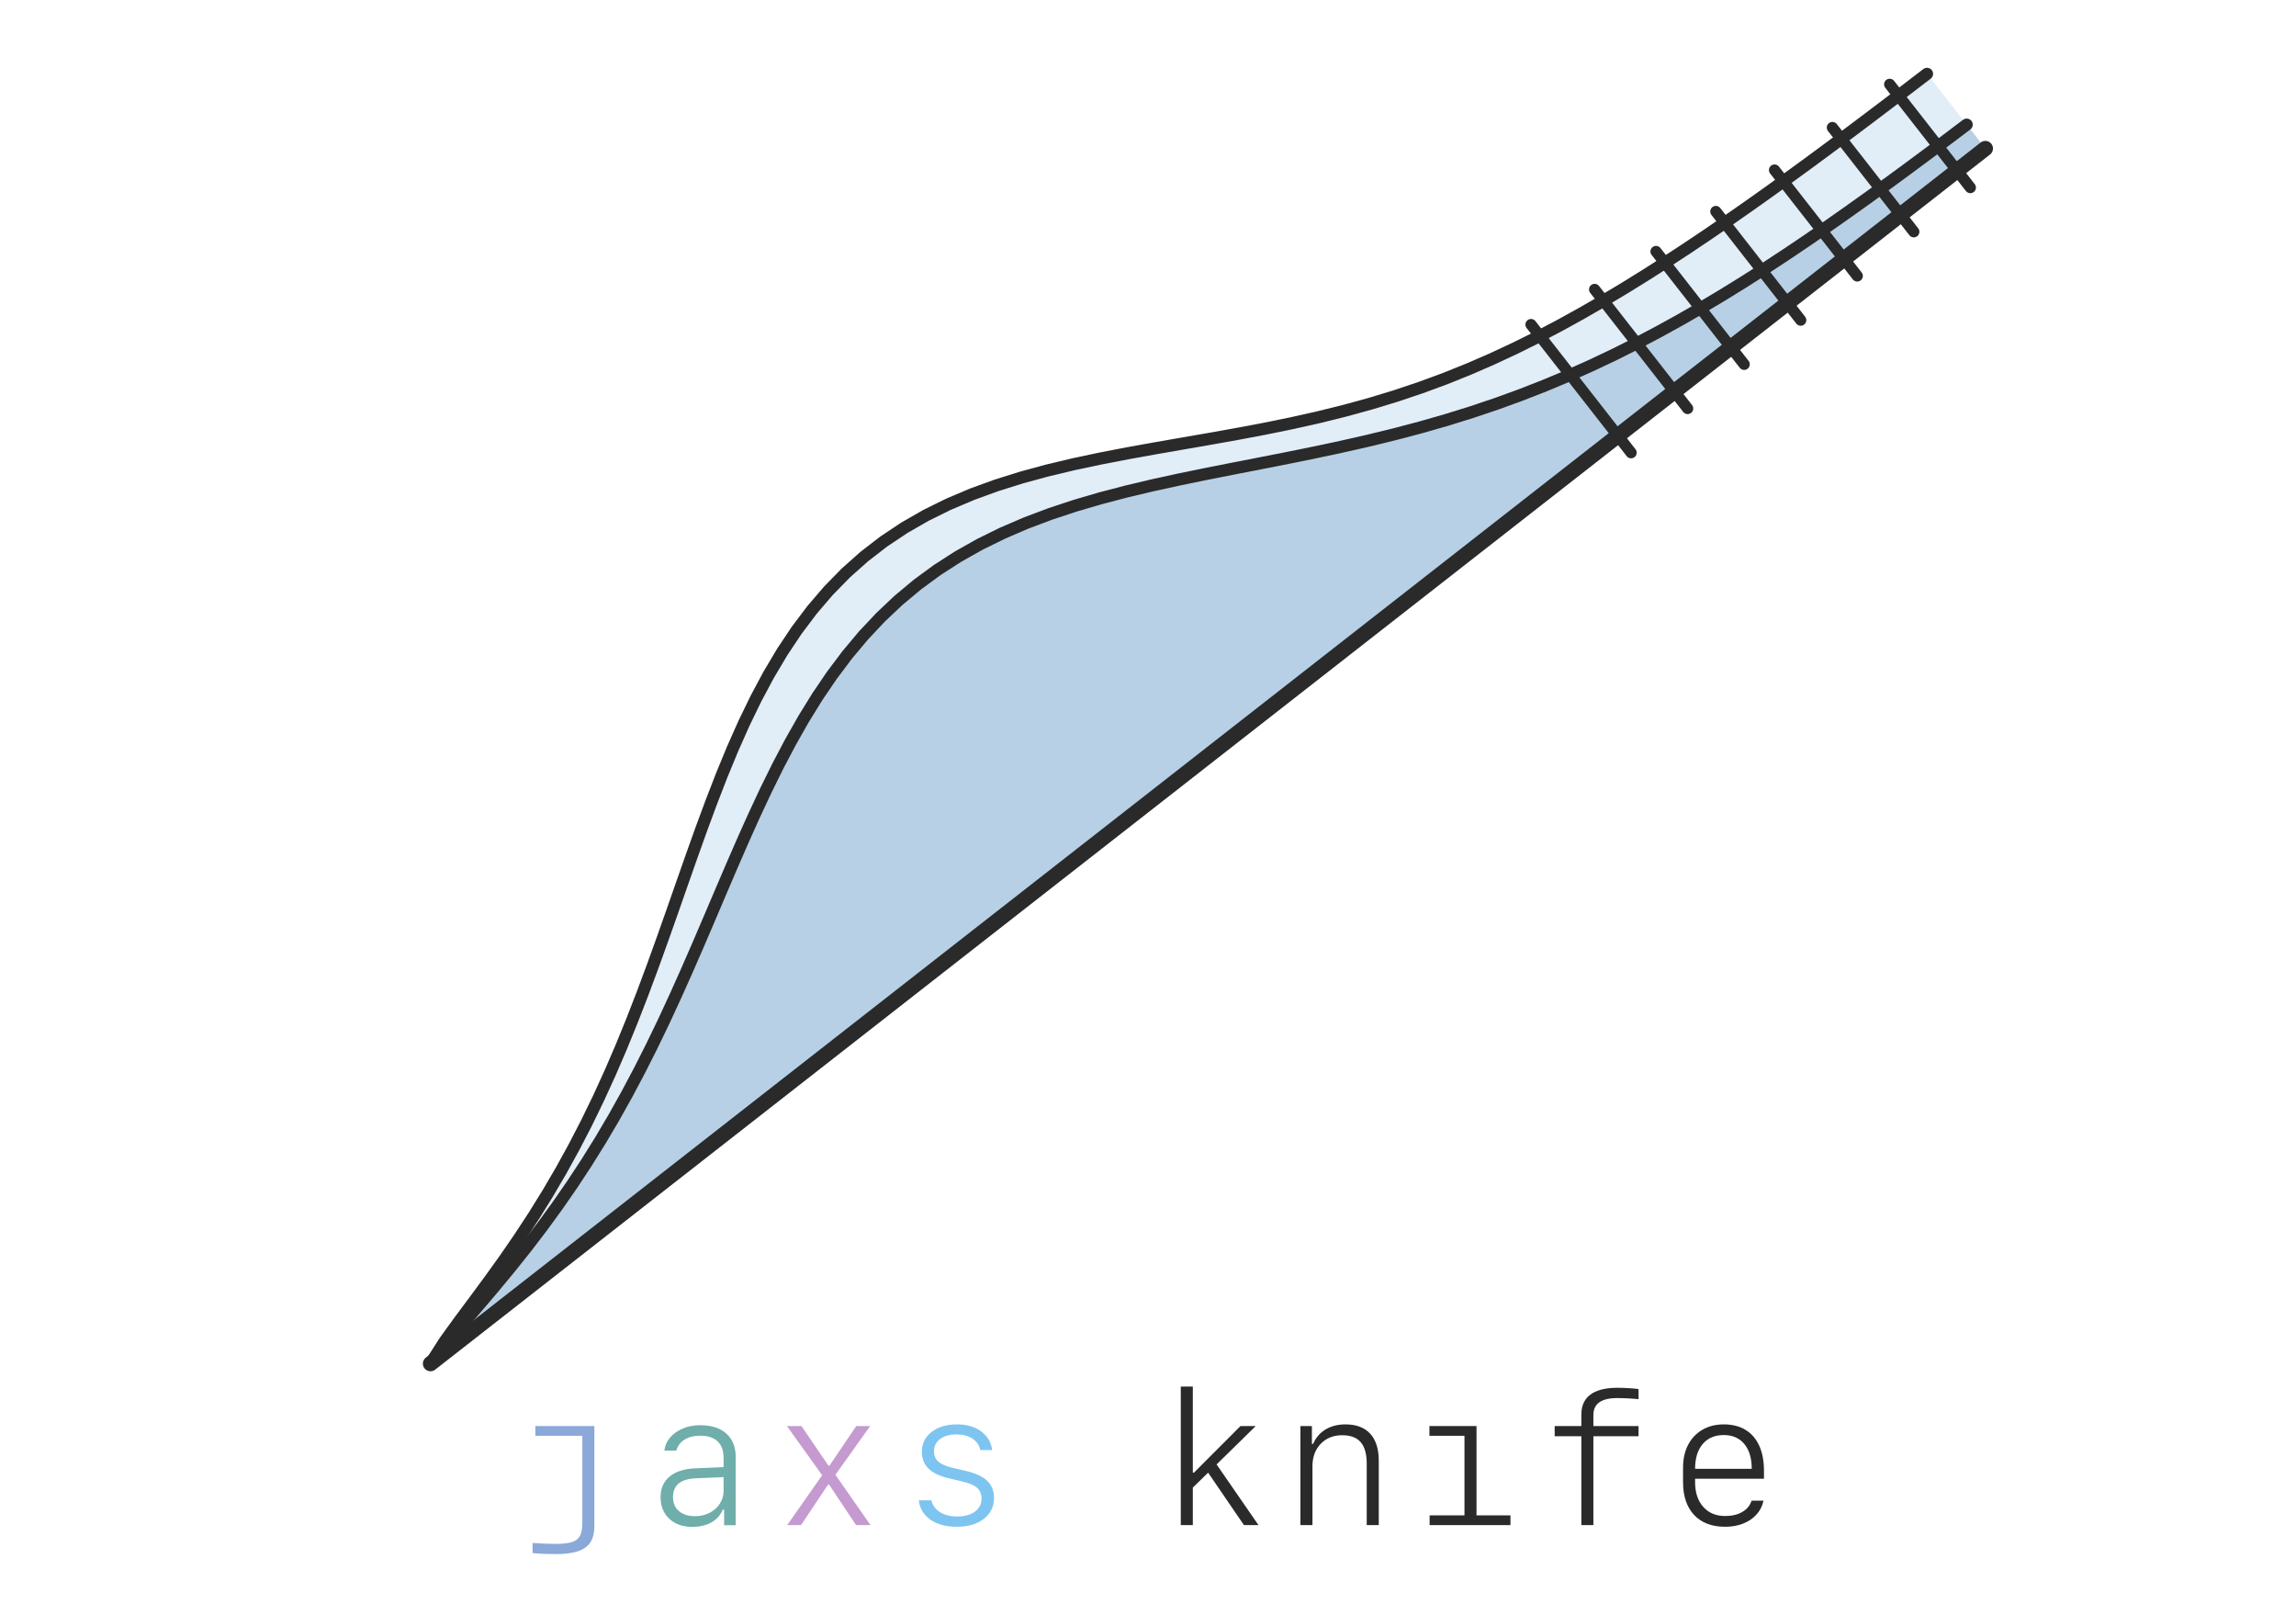
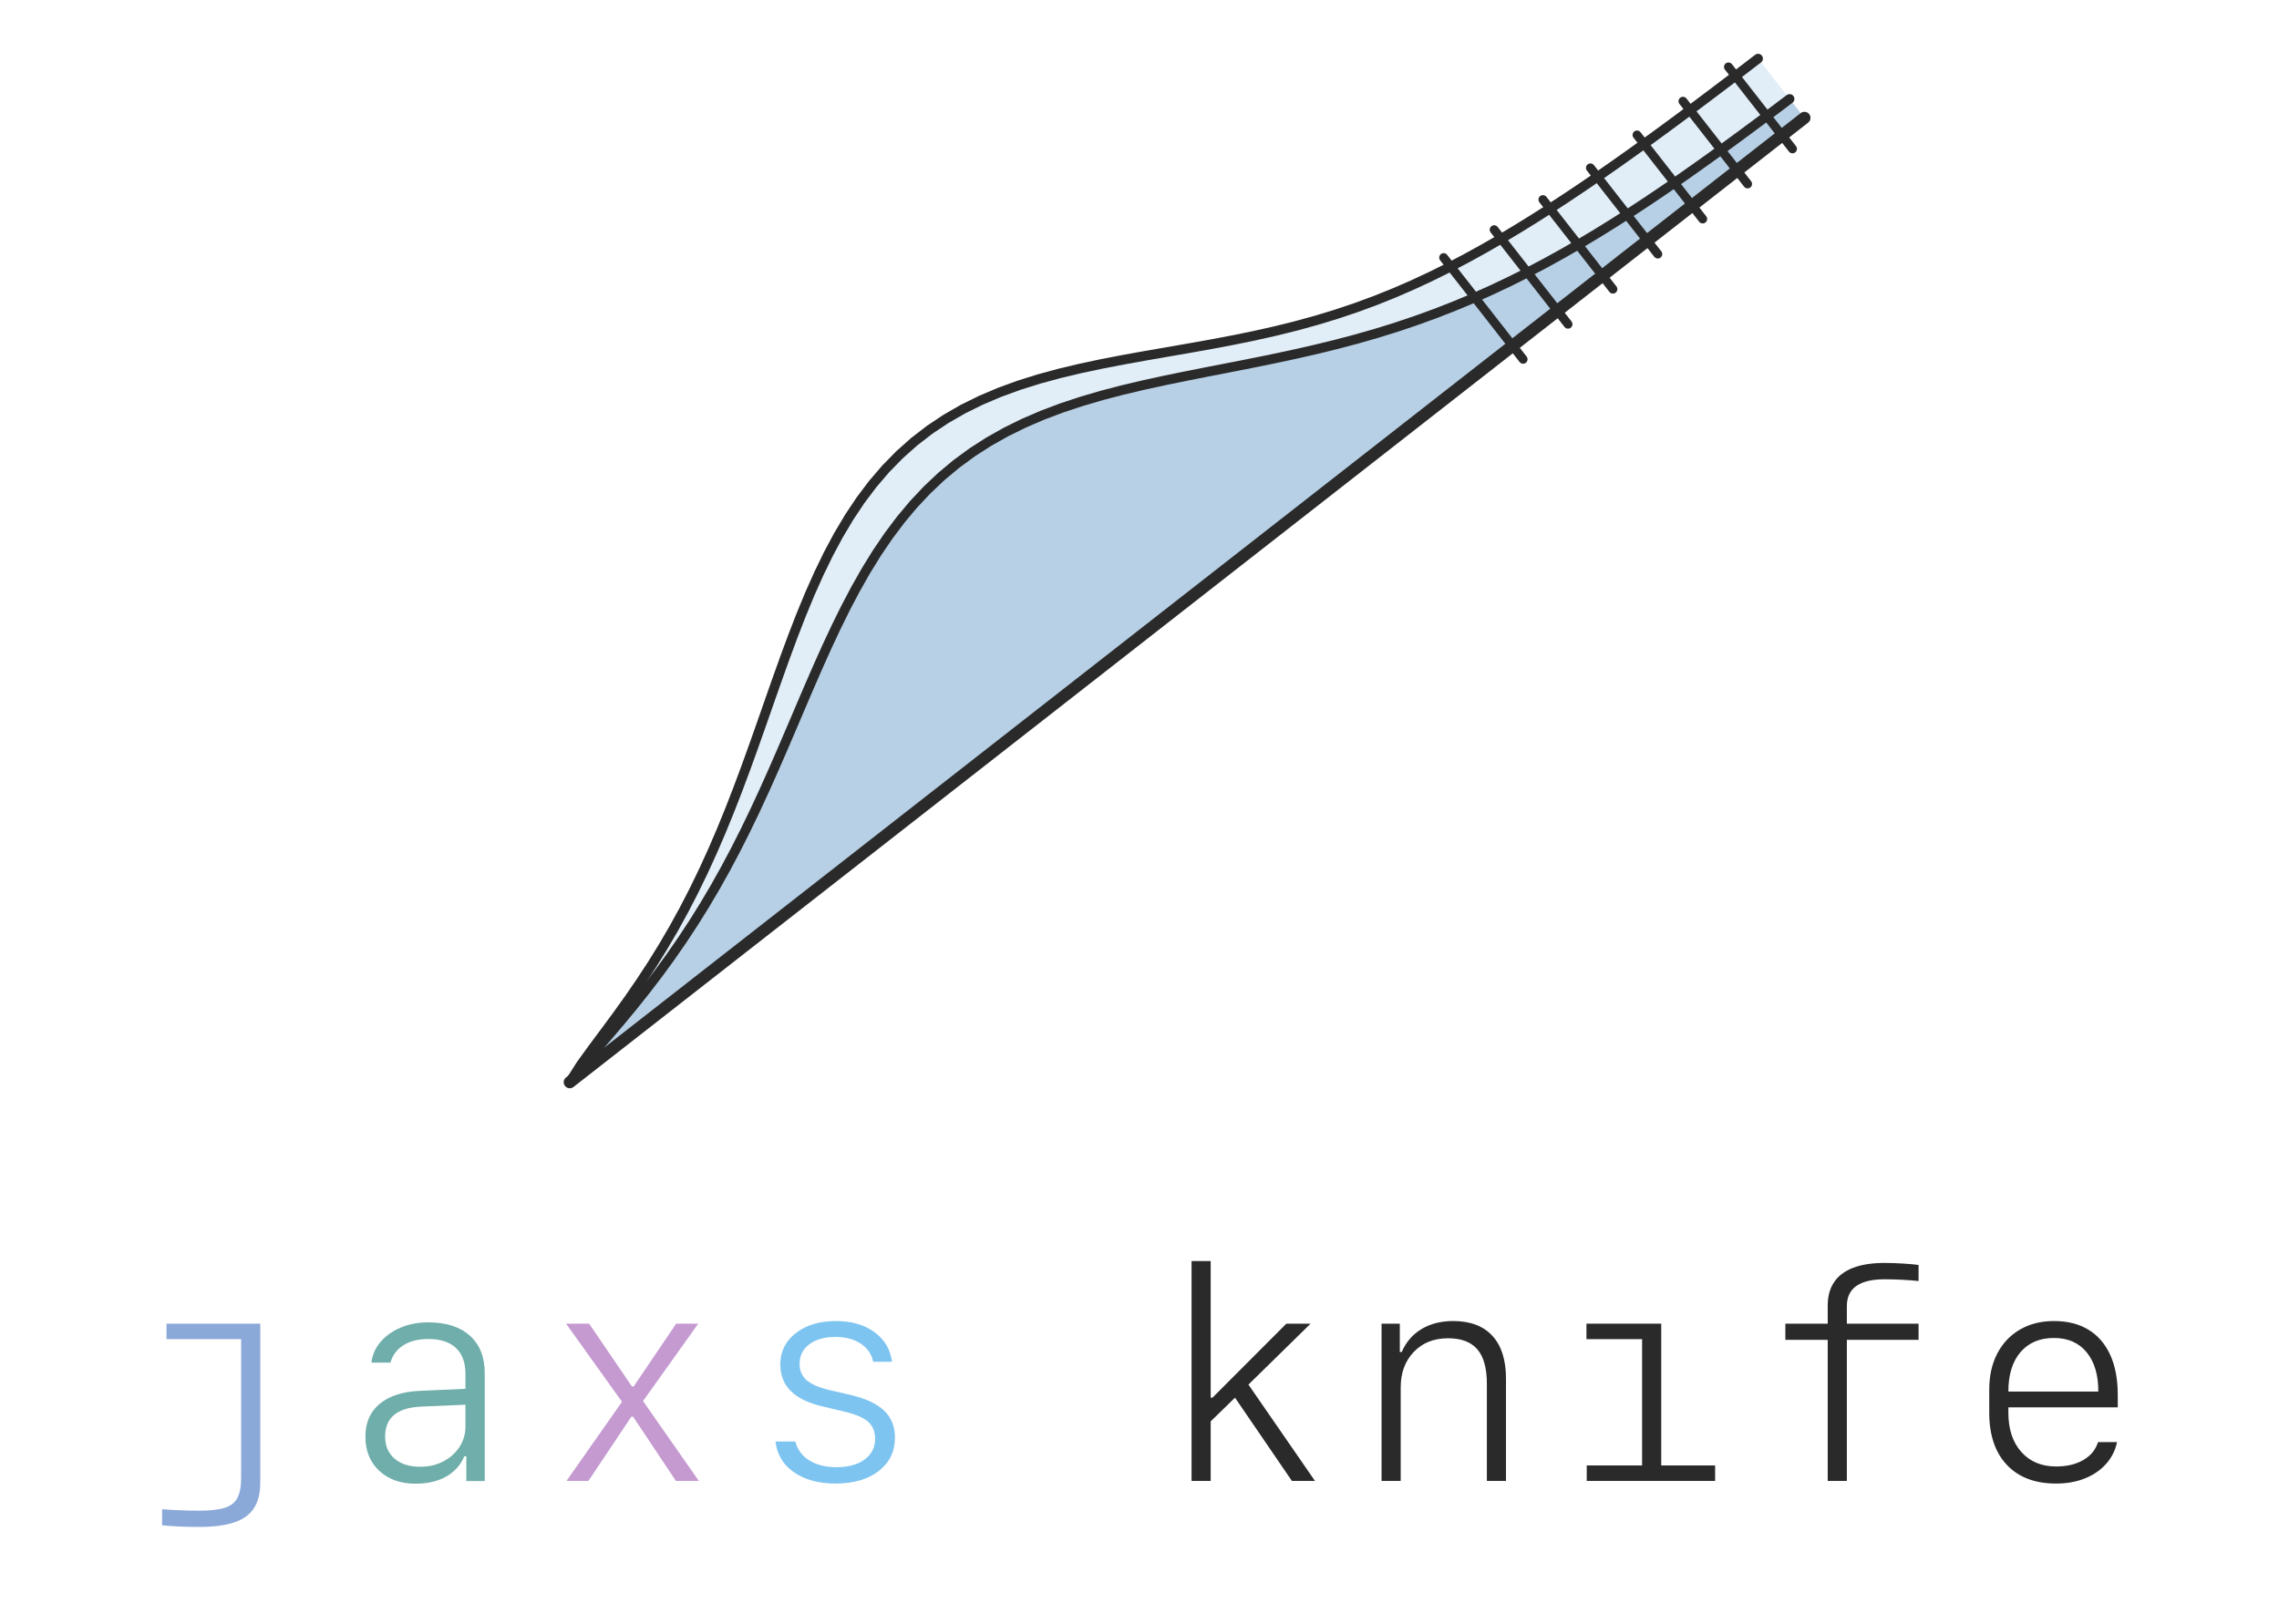
- <svg xmlns="http://www.w3.org/2000/svg" viewBox="0 0 256 180" role="img" aria-label="jaxs-knife">
-   <g transform="translate(48 152) rotate(-38)">
+ <svg xmlns="http://www.w3.org/2000/svg" viewBox="0 0 320 228" role="img" aria-label="jaxs-knife">
+   <g transform="translate(80 152) rotate(-38)">
    <path d="M 0.000 0 L 0.000 -0.001 L 2.750 -0.974 L 5.500 -1.770 L 8.250 -2.523 L 11.000 -3.290 L 13.750 -4.097 L 16.500 -4.963 L 19.250 -5.898 L 22.000 -6.910 L 24.750 -8.003 L 27.500 -9.180 L 30.250 -10.443 L 33.000 -11.789 L 35.750 -13.217 L 38.500 -14.722 L 41.250 -16.297 L 44.000 -17.934 L 46.750 -19.623 L 49.500 -21.352 L 52.250 -23.107 L 55.000 -24.874 L 57.750 -26.635 L 60.500 -28.374 L 63.250 -30.071 L 66.000 -31.710 L 68.750 -33.270 L 71.500 -34.733 L 74.250 -36.081 L 77.000 -37.298 L 79.750 -38.368 L 82.500 -39.278 L 85.250 -40.015 L 88.000 -40.571 L 90.750 -40.939 L 93.500 -41.115 L 96.250 -41.099 L 99.000 -40.891 L 101.750 -40.498 L 104.500 -39.926 L 107.250 -39.187 L 110.000 -38.293 L 112.750 -37.260 L 115.500 -36.104 L 118.250 -34.845 L 121.000 -33.502 L 123.750 -32.095 L 126.500 -30.646 L 129.250 -29.176 L 132.000 -27.704 L 134.750 -26.250 L 137.500 -24.831 L 140.250 -23.463 L 143.000 -22.159 L 145.750 -20.930 L 148.500 -19.783 L 151.250 -18.724 L 154.000 -17.754 L 156.750 -16.873 L 159.500 -16.079 L 162.250 -15.368 L 165.000 -14.734 L 167.750 -14.170 L 170.500 -13.671 L 173.250 -13.231 L 176.000 -12.842 L 178.750 -12.500 L 181.500 -12.200 L 184.250 -11.937 L 187.000 -11.707 L 189.750 -11.508 L 192.500 -11.335 L 195.250 -11.186 L 198.000 -11.059 L 200.750 -10.951 L 203.500 -10.859 L 206.250 -10.783 L 209.000 -10.719 L 211.750 -10.667 L 214.500 -10.624 L 217.250 -10.590 L 220.000 -10.562 L 220.000 0 Z" fill="#B7D4EC" fill-opacity="0.42" />
    <path d="M 0.000 0 L 0.000 -0.000 L 2.750 -0.692 L 5.500 -1.267 L 8.250 -1.819 L 11.000 -2.389 L 13.750 -2.996 L 16.500 -3.655 L 19.250 -4.373 L 22.000 -5.158 L 24.750 -6.013 L 27.500 -6.942 L 30.250 -7.947 L 33.000 -9.027 L 35.750 -10.183 L 38.500 -11.410 L 41.250 -12.704 L 44.000 -14.060 L 46.750 -15.471 L 49.500 -16.926 L 52.250 -18.415 L 55.000 -19.927 L 57.750 -21.446 L 60.500 -22.960 L 63.250 -24.451 L 66.000 -25.905 L 68.750 -27.303 L 71.500 -28.630 L 74.250 -29.869 L 77.000 -31.005 L 79.750 -32.022 L 82.500 -32.907 L 85.250 -33.648 L 88.000 -34.235 L 90.750 -34.661 L 93.500 -34.919 L 96.250 -35.006 L 99.000 -34.923 L 101.750 -34.670 L 104.500 -34.253 L 107.250 -33.678 L 110.000 -32.956 L 112.750 -32.096 L 115.500 -31.112 L 118.250 -30.019 L 121.000 -28.833 L 123.750 -27.570 L 126.500 -26.247 L 129.250 -24.882 L 132.000 -23.491 L 134.750 -22.091 L 137.500 -20.698 L 140.250 -19.325 L 143.000 -17.986 L 145.750 -16.691 L 148.500 -15.450 L 151.250 -14.270 L 154.000 -13.157 L 156.750 -12.115 L 159.500 -11.146 L 162.250 -10.250 L 165.000 -9.427 L 167.750 -8.675 L 170.500 -7.992 L 173.250 -7.375 L 176.000 -6.821 L 178.750 -6.325 L 181.500 -5.884 L 184.250 -5.494 L 187.000 -5.150 L 189.750 -4.850 L 192.500 -4.588 L 195.250 -4.361 L 198.000 -4.166 L 200.750 -3.999 L 203.500 -3.858 L 206.250 -3.738 L 209.000 -3.637 L 211.750 -3.553 L 214.500 -3.483 L 217.250 -3.425 L 220.000 -3.378 L 220.000 0 Z" fill="#8FB4D4" fill-opacity="0.50" />
    <path d="M 0.000 -0.001 L 2.750 -0.974 L 5.500 -1.770 L 8.250 -2.523 L 11.000 -3.290 L 13.750 -4.097 L 16.500 -4.963 L 19.250 -5.898 L 22.000 -6.910 L 24.750 -8.003 L 27.500 -9.180 L 30.250 -10.443 L 33.000 -11.789 L 35.750 -13.217 L 38.500 -14.722 L 41.250 -16.297 L 44.000 -17.934 L 46.750 -19.623 L 49.500 -21.352 L 52.250 -23.107 L 55.000 -24.874 L 57.750 -26.635 L 60.500 -28.374 L 63.250 -30.071 L 66.000 -31.710 L 68.750 -33.270 L 71.500 -34.733 L 74.250 -36.081 L 77.000 -37.298 L 79.750 -38.368 L 82.500 -39.278 L 85.250 -40.015 L 88.000 -40.571 L 90.750 -40.939 L 93.500 -41.115 L 96.250 -41.099 L 99.000 -40.891 L 101.750 -40.498 L 104.500 -39.926 L 107.250 -39.187 L 110.000 -38.293 L 112.750 -37.260 L 115.500 -36.104 L 118.250 -34.845 L 121.000 -33.502 L 123.750 -32.095 L 126.500 -30.646 L 129.250 -29.176 L 132.000 -27.704 L 134.750 -26.250 L 137.500 -24.831 L 140.250 -23.463 L 143.000 -22.159 L 145.750 -20.930 L 148.500 -19.783 L 151.250 -18.724 L 154.000 -17.754 L 156.750 -16.873 L 159.500 -16.079 L 162.250 -15.368 L 165.000 -14.734 L 167.750 -14.170 L 170.500 -13.671 L 173.250 -13.231 L 176.000 -12.842 L 178.750 -12.500 L 181.500 -12.200 L 184.250 -11.937 L 187.000 -11.707 L 189.750 -11.508 L 192.500 -11.335 L 195.250 -11.186 L 198.000 -11.059 L 200.750 -10.951 L 203.500 -10.859 L 206.250 -10.783 L 209.000 -10.719 L 211.750 -10.667 L 214.500 -10.624 L 217.250 -10.590 L 220.000 -10.562" fill="none" stroke="#2A2A2A" stroke-width="1.35" stroke-linecap="round" stroke-linejoin="round" />
    <path d="M 0.000 -0.000 L 2.750 -0.692 L 5.500 -1.267 L 8.250 -1.819 L 11.000 -2.389 L 13.750 -2.996 L 16.500 -3.655 L 19.250 -4.373 L 22.000 -5.158 L 24.750 -6.013 L 27.500 -6.942 L 30.250 -7.947 L 33.000 -9.027 L 35.750 -10.183 L 38.500 -11.410 L 41.250 -12.704 L 44.000 -14.060 L 46.750 -15.471 L 49.500 -16.926 L 52.250 -18.415 L 55.000 -19.927 L 57.750 -21.446 L 60.500 -22.960 L 63.250 -24.451 L 66.000 -25.905 L 68.750 -27.303 L 71.500 -28.630 L 74.250 -29.869 L 77.000 -31.005 L 79.750 -32.022 L 82.500 -32.907 L 85.250 -33.648 L 88.000 -34.235 L 90.750 -34.661 L 93.500 -34.919 L 96.250 -35.006 L 99.000 -34.923 L 101.750 -34.670 L 104.500 -34.253 L 107.250 -33.678 L 110.000 -32.956 L 112.750 -32.096 L 115.500 -31.112 L 118.250 -30.019 L 121.000 -28.833 L 123.750 -27.570 L 126.500 -26.247 L 129.250 -24.882 L 132.000 -23.491 L 134.750 -22.091 L 137.500 -20.698 L 140.250 -19.325 L 143.000 -17.986 L 145.750 -16.691 L 148.500 -15.450 L 151.250 -14.270 L 154.000 -13.157 L 156.750 -12.115 L 159.500 -11.146 L 162.250 -10.250 L 165.000 -9.427 L 167.750 -8.675 L 170.500 -7.992 L 173.250 -7.375 L 176.000 -6.821 L 178.750 -6.325 L 181.500 -5.884 L 184.250 -5.494 L 187.000 -5.150 L 189.750 -4.850 L 192.500 -4.588 L 195.250 -4.361 L 198.000 -4.166 L 200.750 -3.999 L 203.500 -3.858 L 206.250 -3.738 L 209.000 -3.637 L 211.750 -3.553 L 214.500 -3.483 L 217.250 -3.425 L 220.000 -3.378" fill="none" stroke="#2A2A2A" stroke-width="1.35" stroke-linecap="round" stroke-linejoin="round" />
    <line x1="0.000" y1="0" x2="220.000" y2="0" stroke="#2A2A2A" stroke-width="1.7" stroke-linecap="round" />
    <line x1="168.000" y1="2.4" x2="168.000" y2="-15.722" stroke="#2A2A2A" stroke-width="1.25" stroke-linecap="round" />
    <line x1="176.000" y1="2.4" x2="176.000" y2="-14.442" stroke="#2A2A2A" stroke-width="1.25" stroke-linecap="round" />
    <line x1="184.000" y1="2.4" x2="184.000" y2="-13.559" stroke="#2A2A2A" stroke-width="1.25" stroke-linecap="round" />
    <line x1="192.000" y1="2.4" x2="192.000" y2="-12.965" stroke="#2A2A2A" stroke-width="1.25" stroke-linecap="round" />
    <line x1="200.000" y1="2.4" x2="200.000" y2="-12.578" stroke="#2A2A2A" stroke-width="1.25" stroke-linecap="round" />
    <line x1="208.000" y1="2.4" x2="208.000" y2="-12.341" stroke="#2A2A2A" stroke-width="1.25" stroke-linecap="round" />
    <line x1="216.000" y1="2.4" x2="216.000" y2="-12.204" stroke="#2A2A2A" stroke-width="1.25" stroke-linecap="round" />
  </g>
-   <path d="M66.272 158.957V170.123Q66.272 171.22 65.831 171.907Q65.39 172.594 64.447 172.912Q63.503 173.23 61.996 173.23Q61.299 173.23 60.673 173.204Q60.048 173.179 59.381 173.117V171.989Q59.863 172.03 60.607 172.061Q61.35 172.092 61.965 172.092Q63.124 172.092 63.765 171.892Q64.406 171.692 64.667 171.195Q64.929 170.697 64.929 169.815V160.043H59.689V158.957Z" fill="#8AA8D8" />
-   <path d="M77.181 170.195Q75.591 170.195 74.622 169.287Q73.653 168.38 73.653 166.883Q73.653 165.427 74.653 164.591Q75.653 163.755 77.478 163.673L80.677 163.53V162.484Q80.677 161.294 80.011 160.664Q79.344 160.033 78.073 160.033Q77.027 160.033 76.335 160.464Q75.643 160.895 75.407 161.694H74.074Q74.176 160.864 74.725 160.228Q75.274 159.592 76.14 159.228Q77.007 158.864 78.073 158.864Q79.949 158.864 80.99 159.802Q82.031 160.741 82.031 162.422V170.01H80.739V168.267H80.595Q80.206 169.2 79.319 169.698Q78.432 170.195 77.181 170.195ZM77.509 169.005Q78.401 169.005 79.119 168.631Q79.837 168.257 80.257 167.616Q80.677 166.975 80.677 166.186V164.647L77.57 164.781Q75.038 164.894 75.038 166.883Q75.038 167.867 75.699 168.436Q76.361 169.005 77.509 169.005Z" fill="#6FAEAA" />
-   <path d="M92.448 165.488H92.325L89.31 170.0H87.772L91.668 164.442L87.741 158.957H89.361L92.366 163.366H92.489L95.473 158.957H97.021L93.145 164.391L97.062 170.0H95.452Z" fill="#C49AD0" />
-   <path d="M102.782 161.828Q102.782 160.464 103.869 159.618Q104.956 158.772 106.699 158.772Q108.319 158.772 109.386 159.546Q110.452 160.32 110.627 161.633H109.304Q109.13 160.823 108.422 160.356Q107.714 159.89 106.658 159.89Q105.51 159.89 104.823 160.402Q104.136 160.915 104.136 161.776Q104.136 162.494 104.628 162.925Q105.12 163.355 106.248 163.622L107.745 163.971Q109.335 164.35 110.083 165.073Q110.832 165.796 110.832 166.965Q110.832 168.421 109.693 169.303Q108.555 170.185 106.669 170.185Q104.874 170.185 103.736 169.39Q102.598 168.595 102.444 167.231H103.839Q104.054 168.083 104.818 168.559Q105.582 169.036 106.73 169.036Q107.971 169.036 108.704 168.493Q109.437 167.949 109.437 167.047Q109.437 166.288 108.955 165.852Q108.473 165.417 107.345 165.15L105.715 164.76Q102.782 164.073 102.782 161.828Z" fill="#7EC4F0" />
-   <path d="M133.121 164.155 138.31 158.957H140.012L135.285 163.591L134.957 163.909L132.998 165.816V170.0H131.655V154.558H132.998V164.155ZM134.495 163.848 135.469 162.976 140.319 170.0H138.699Z" fill="#2A2A2A" />
-   <path d="M144.994 170.0V158.957H146.276V160.946H146.409Q146.86 159.9 147.798 159.336Q148.737 158.772 150.018 158.772Q151.823 158.772 152.777 159.813Q153.73 160.854 153.73 162.822V170.0H152.387V163.161Q152.387 161.541 151.721 160.761Q151.054 159.982 149.66 159.982Q148.173 159.982 147.255 160.941Q146.337 161.899 146.337 163.438V170.0Z" fill="#2A2A2A" />
-   <path d="M168.413 170.0H159.4V168.913H163.286V160.043H159.379V158.957H164.629V168.913H168.413Z" fill="#2A2A2A" />
-   <path d="M176.317 170.0V160.095H173.344V158.957H176.317V157.685Q176.317 156.701 176.768 156.034Q177.22 155.368 178.112 155.029Q179.004 154.691 180.316 154.691Q180.901 154.691 181.634 154.737Q182.367 154.783 182.695 154.834V155.962Q182.254 155.911 181.567 155.875Q180.88 155.839 180.316 155.839Q177.66 155.839 177.66 157.726V158.957H182.695V160.095H177.66V170.0Z" fill="#2A2A2A" />
-   <path d="M192.199 159.961Q190.702 159.961 189.851 160.956Q189 161.951 189 163.725H195.316Q195.316 161.961 194.491 160.961Q193.666 159.961 192.199 159.961ZM195.296 167.272H196.629Q196.444 168.154 195.855 168.811Q195.265 169.467 194.368 169.826Q193.471 170.185 192.353 170.185Q190.128 170.185 188.892 168.872Q187.657 167.56 187.657 165.201V163.591Q187.657 162.135 188.221 161.053Q188.785 159.972 189.81 159.372Q190.836 158.772 192.199 158.772Q193.625 158.772 194.624 159.382Q195.624 159.992 196.152 161.151Q196.68 162.31 196.68 163.96V164.832H189V165.211Q189 166.944 189.908 167.965Q190.815 168.985 192.353 168.985Q193.481 168.985 194.26 168.534Q195.04 168.083 195.296 167.272Z" fill="#2A2A2A" />
+   <path d="M36.544 185.913V208.246Q36.544 210.44 35.662 211.814Q34.78 213.188 32.893 213.824Q31.007 214.46 27.992 214.46Q26.597 214.46 25.347 214.409Q24.096 214.357 22.763 214.234V211.979Q23.726 212.061 25.213 212.122Q26.7 212.184 27.931 212.184Q30.248 212.184 31.53 211.784Q32.811 211.384 33.334 210.389Q33.857 209.395 33.857 207.631V188.087H23.378V185.913Z" fill="#8AA8D8" />
+   <path d="M58.362 208.39Q55.183 208.39 53.245 206.575Q51.307 204.76 51.307 201.766Q51.307 198.854 53.306 197.182Q55.306 195.511 58.956 195.347L65.355 195.06V192.968Q65.355 190.589 64.022 189.328Q62.689 188.066 60.146 188.066Q58.054 188.066 56.67 188.928Q55.285 189.789 54.814 191.389H52.148Q52.353 189.728 53.45 188.456Q54.547 187.185 56.28 186.457Q58.013 185.729 60.146 185.729Q63.899 185.729 65.98 187.605Q68.062 189.481 68.062 192.845V208.021H65.478V204.534H65.191Q64.411 206.4 62.638 207.395Q60.864 208.39 58.362 208.39ZM59.018 206.011Q60.802 206.011 62.238 205.262Q63.673 204.514 64.514 203.232Q65.355 201.95 65.355 200.371V197.295L59.141 197.562Q54.076 197.787 54.076 201.766Q54.076 203.734 55.398 204.873Q56.721 206.011 59.018 206.011Z" fill="#6FAEAA" />
+   <path d="M88.895 198.977H88.649L82.62 208.0H79.544L87.337 196.885L79.482 185.913H82.722L88.731 194.731H88.977L94.945 185.913H98.042L90.29 196.782L98.124 208.0H94.904Z" fill="#C49AD0" />
+   <path d="M109.565 191.655Q109.565 188.928 111.739 187.236Q113.912 185.544 117.399 185.544Q120.639 185.544 122.772 187.092Q124.905 188.641 125.253 191.266H122.608Q122.259 189.646 120.844 188.712Q119.429 187.779 117.317 187.779Q115.02 187.779 113.646 188.805Q112.272 189.83 112.272 191.553Q112.272 192.988 113.256 193.85Q114.241 194.711 116.496 195.244L119.491 195.941Q122.669 196.7 124.166 198.146Q125.663 199.592 125.663 201.93Q125.663 204.842 123.387 206.605Q121.111 208.369 117.337 208.369Q113.748 208.369 111.472 206.78Q109.196 205.19 108.888 202.463H111.677Q112.108 204.165 113.636 205.119Q115.163 206.072 117.46 206.072Q119.942 206.072 121.408 204.985Q122.874 203.898 122.874 202.094Q122.874 200.576 121.91 199.705Q120.947 198.833 118.691 198.3L115.43 197.521Q109.565 196.146 109.565 191.655Z" fill="#7EC4F0" />
+   <path d="M170.242 196.311 180.619 185.913H184.024L174.57 195.183L173.913 195.818L169.996 199.633V208.0H167.31V177.115H169.996V196.311ZM172.99 195.695 174.939 193.952 184.639 208.0H181.399Z" fill="#2A2A2A" />
+   <path d="M193.988 208.0V185.913H196.551V189.892H196.818Q197.72 187.8 199.597 186.672Q201.473 185.544 204.037 185.544Q207.646 185.544 209.553 187.625Q211.461 189.707 211.461 193.645V208.0H208.774V194.321Q208.774 191.081 207.441 189.522Q206.108 187.964 203.319 187.964Q200.345 187.964 198.51 189.881Q196.675 191.799 196.675 194.875V208.0Z" fill="#2A2A2A" />
+   <path d="M240.825 208.0H222.799V205.826H230.571V188.087H222.758V185.913H233.258V205.826H240.825Z" fill="#2A2A2A" />
+   <path d="M256.634 208.0V188.189H250.687V185.913H256.634V183.37Q256.634 181.401 257.537 180.068Q258.439 178.735 260.223 178.059Q262.008 177.382 264.633 177.382Q265.801 177.382 267.268 177.474Q268.734 177.566 269.39 177.669V179.925Q268.508 179.822 267.134 179.75Q265.76 179.679 264.633 179.679Q259.321 179.679 259.321 183.452V185.913H269.39V188.189H259.321V208.0Z" fill="#2A2A2A" />
+   <path d="M288.399 187.923Q285.404 187.923 283.702 189.912Q282 191.901 282 195.449H294.633Q294.633 191.922 292.982 189.922Q291.331 187.923 288.399 187.923ZM294.592 202.545H297.258Q296.889 204.309 295.71 205.621Q294.53 206.934 292.736 207.651Q290.942 208.369 288.706 208.369Q284.256 208.369 281.785 205.744Q279.314 203.119 279.314 198.402V195.183Q279.314 192.271 280.442 190.107Q281.569 187.943 283.62 186.744Q285.671 185.544 288.399 185.544Q291.249 185.544 293.249 186.764Q295.248 187.984 296.304 190.302Q297.361 192.619 297.361 195.921V197.664H282V198.423Q282 201.889 283.815 203.929Q285.63 205.97 288.706 205.97Q290.962 205.97 292.521 205.067Q294.079 204.165 294.592 202.545Z" fill="#2A2A2A" />
</svg>
